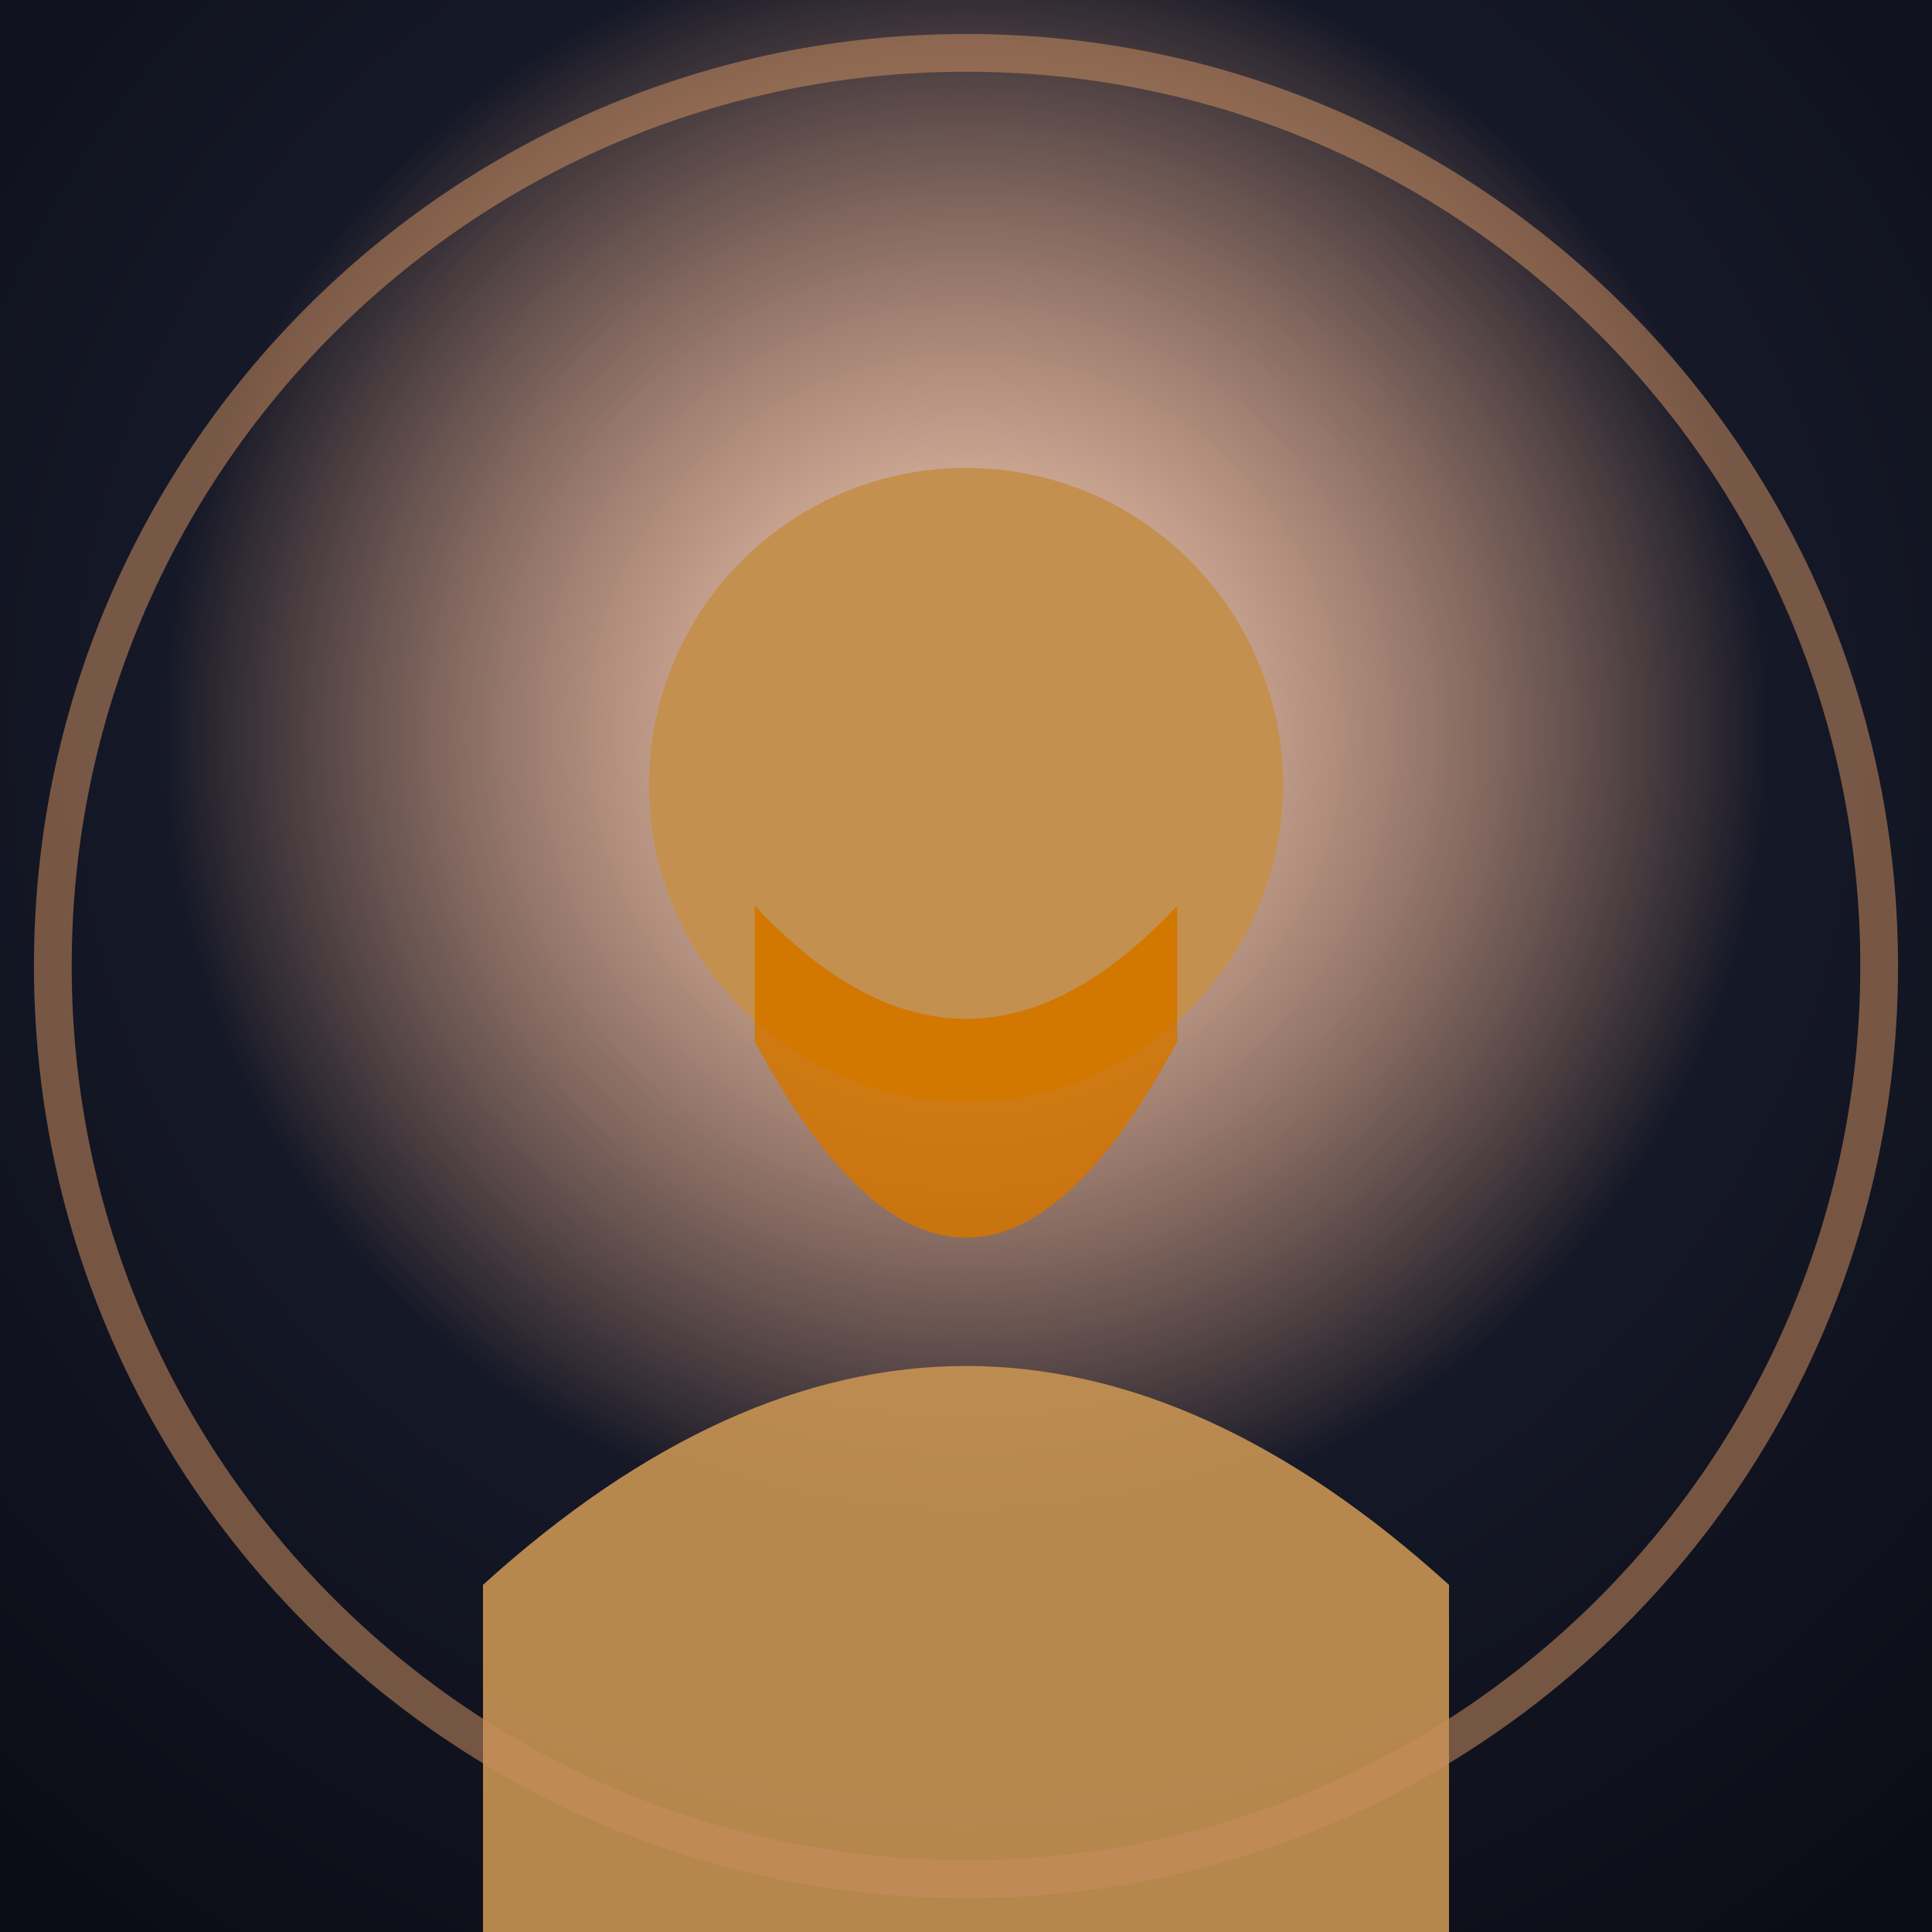
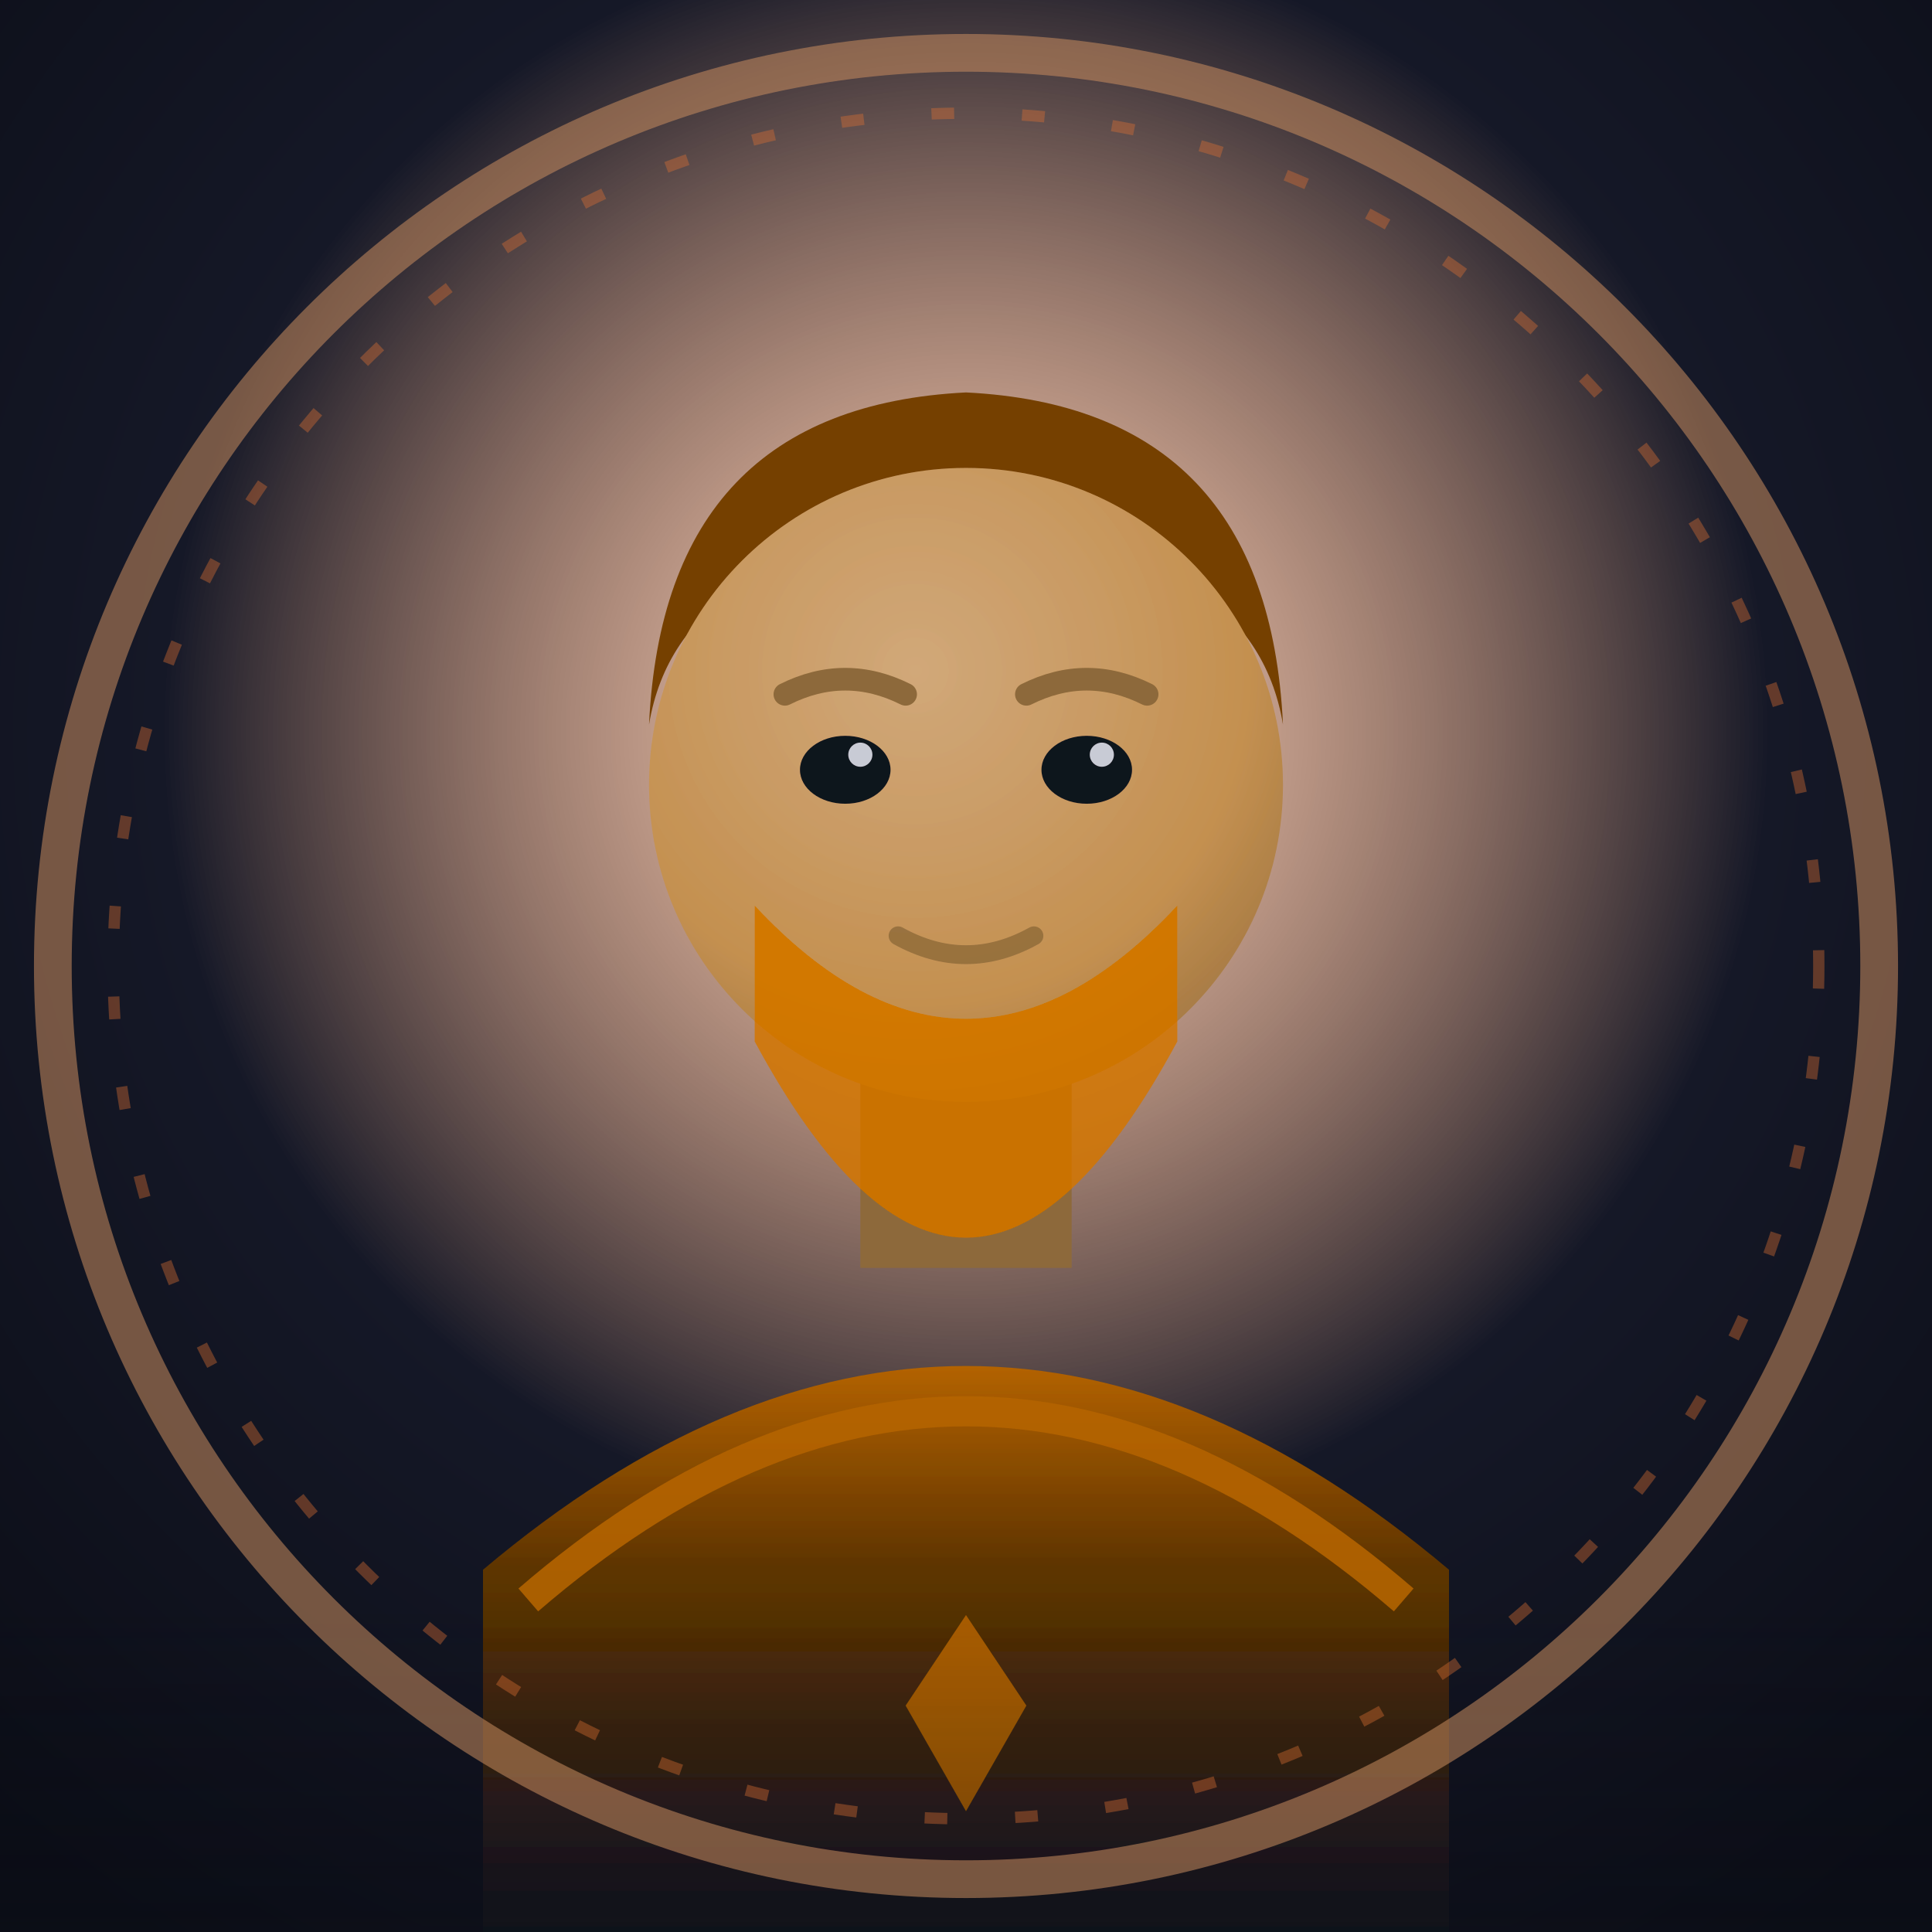
<svg xmlns="http://www.w3.org/2000/svg" viewBox="0 0 256 256" role="img" aria-label="dwarf_hill male">
  <defs>
    <radialGradient id="bg" cx="50%" cy="38%" r="75%">
      <stop offset="0%" stop-color="#d96f32" stop-opacity="0.30" />
      <stop offset="55%" stop-color="#151827" />
      <stop offset="100%" stop-color="#0b0d16" />
    </radialGradient>
+     <radialGradient id="hd" cx="42%" cy="32%" r="85%">
+       <stop offset="0%" stop-color="#d5a682" />
+       <stop offset="62%" stop-color="#c98d5f" />
+       <stop offset="100%" stop-color="#916644" />
+     </radialGradient>
+     <linearGradient id="arm" x1="0" y1="0" x2="0" y2="1">
+       <stop offset="0%" stop-color="#b85e2a" />
+       <stop offset="35%" stop-color="#623216" />
+       <stop offset="100%" stop-color="#10121c" />
+     </linearGradient>
    <linearGradient id="veil" x1="0" y1="0" x2="0" y2="1">
      <stop offset="0%" stop-color="#0b0d16" stop-opacity="0" />
      <stop offset="100%" stop-color="#0b0d16" />
    </linearGradient>
  </defs>
  <rect width="256" height="256" fill="url(#bg)" />
  <g style="filter: hue-rotate(8deg)">
-     <path d="M64 210 Q128 152 192 210 L192 256 L64 256 Z" fill="#c98d5f" opacity="0.92" />
-     <circle cx="128" cy="104" r="42" fill="#c98d5f" />
+     <path d="M86 96 Q88 54 128 52 Q168 54 170 96 Q166 72 128 70 Q90 72 86 96 Z" fill="#773d1c" />
+     <rect x="114" y="134" width="28" height="34" fill="#916644" />
+     <path d="M64 208 Q128 154 192 208 L192 256 L64 256 Z" fill="url(#arm)" />
+     <path d="M70 212 Q128 162 186 212" fill="none" stroke="#b85e2a" stroke-width="4" opacity="0.9" />
+     <path d="M120 226 L128 214 L136 226 L128 240 Z" fill="#b85e2a" opacity="0.9" />
+     <circle cx="128" cy="104" r="42" fill="url(#hd)" />
+     <ellipse cx="112" cy="102" rx="6" ry="4.5" fill="#10121c" />
+     <ellipse cx="144" cy="102" rx="6" ry="4.5" fill="#10121c" />
+     <circle cx="114" cy="100" r="1.6" fill="#e8ecf4" opacity="0.85" />
+     <circle cx="146" cy="100" r="1.6" fill="#e8ecf4" opacity="0.85" />
+     <path d="M104 92 Q112 88 120 92" stroke="#916644" stroke-width="3" fill="none" stroke-linecap="round" />
+     <path d="M136 92 Q144 88 152 92" stroke="#916644" stroke-width="3" fill="none" stroke-linecap="round" />
+     <path d="M119 124 Q128 129 137 124" stroke="#916644" stroke-width="2.5" fill="none" stroke-linecap="round" opacity="0.8" />
    <path d="M100 138 Q128 190 156 138 L156 120 Q128 150 100 120 Z" fill="#d96f32" opacity="0.85" />
  </g>
+   <rect x="0" y="212" width="256" height="44" fill="url(#veil)" opacity="0.35" />
  <circle cx="128" cy="128" r="121" fill="none" stroke="#c98d5f" stroke-width="5" opacity="0.55" />
+   <circle cx="128" cy="128" r="113" fill="none" stroke="#d96f32" stroke-width="1.5" stroke-dasharray="3 9" opacity="0.4" />
</svg>
